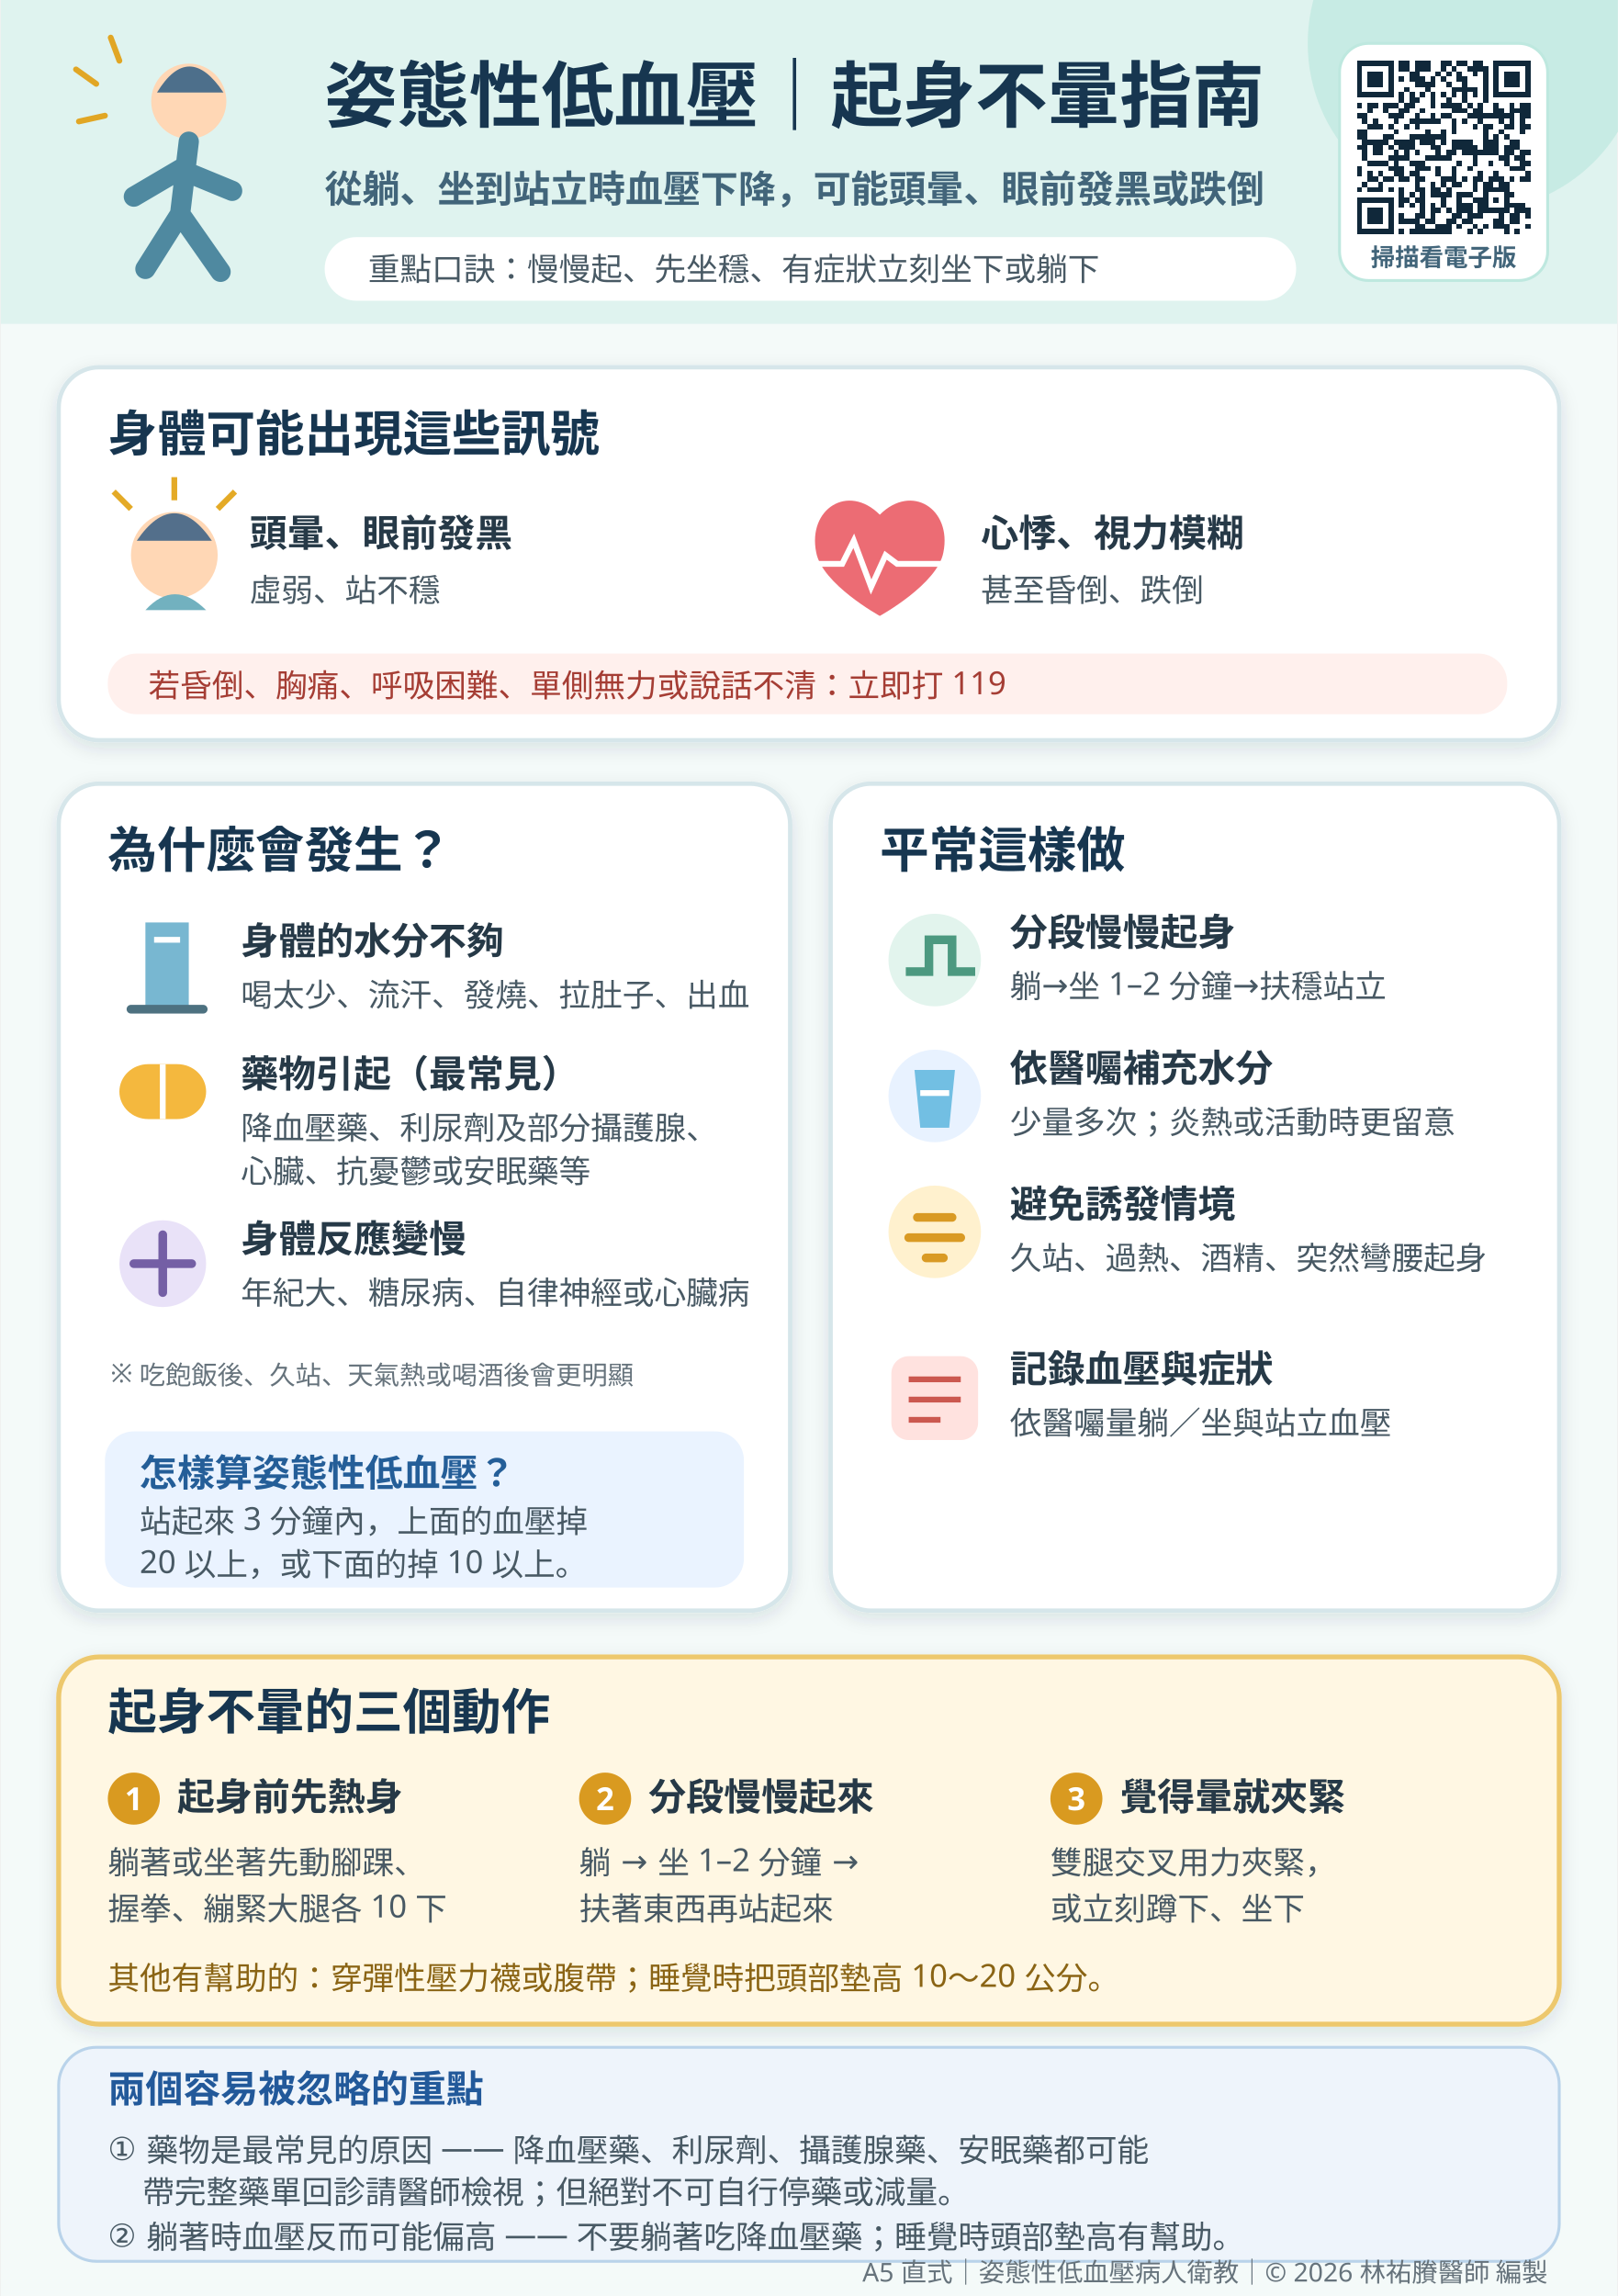
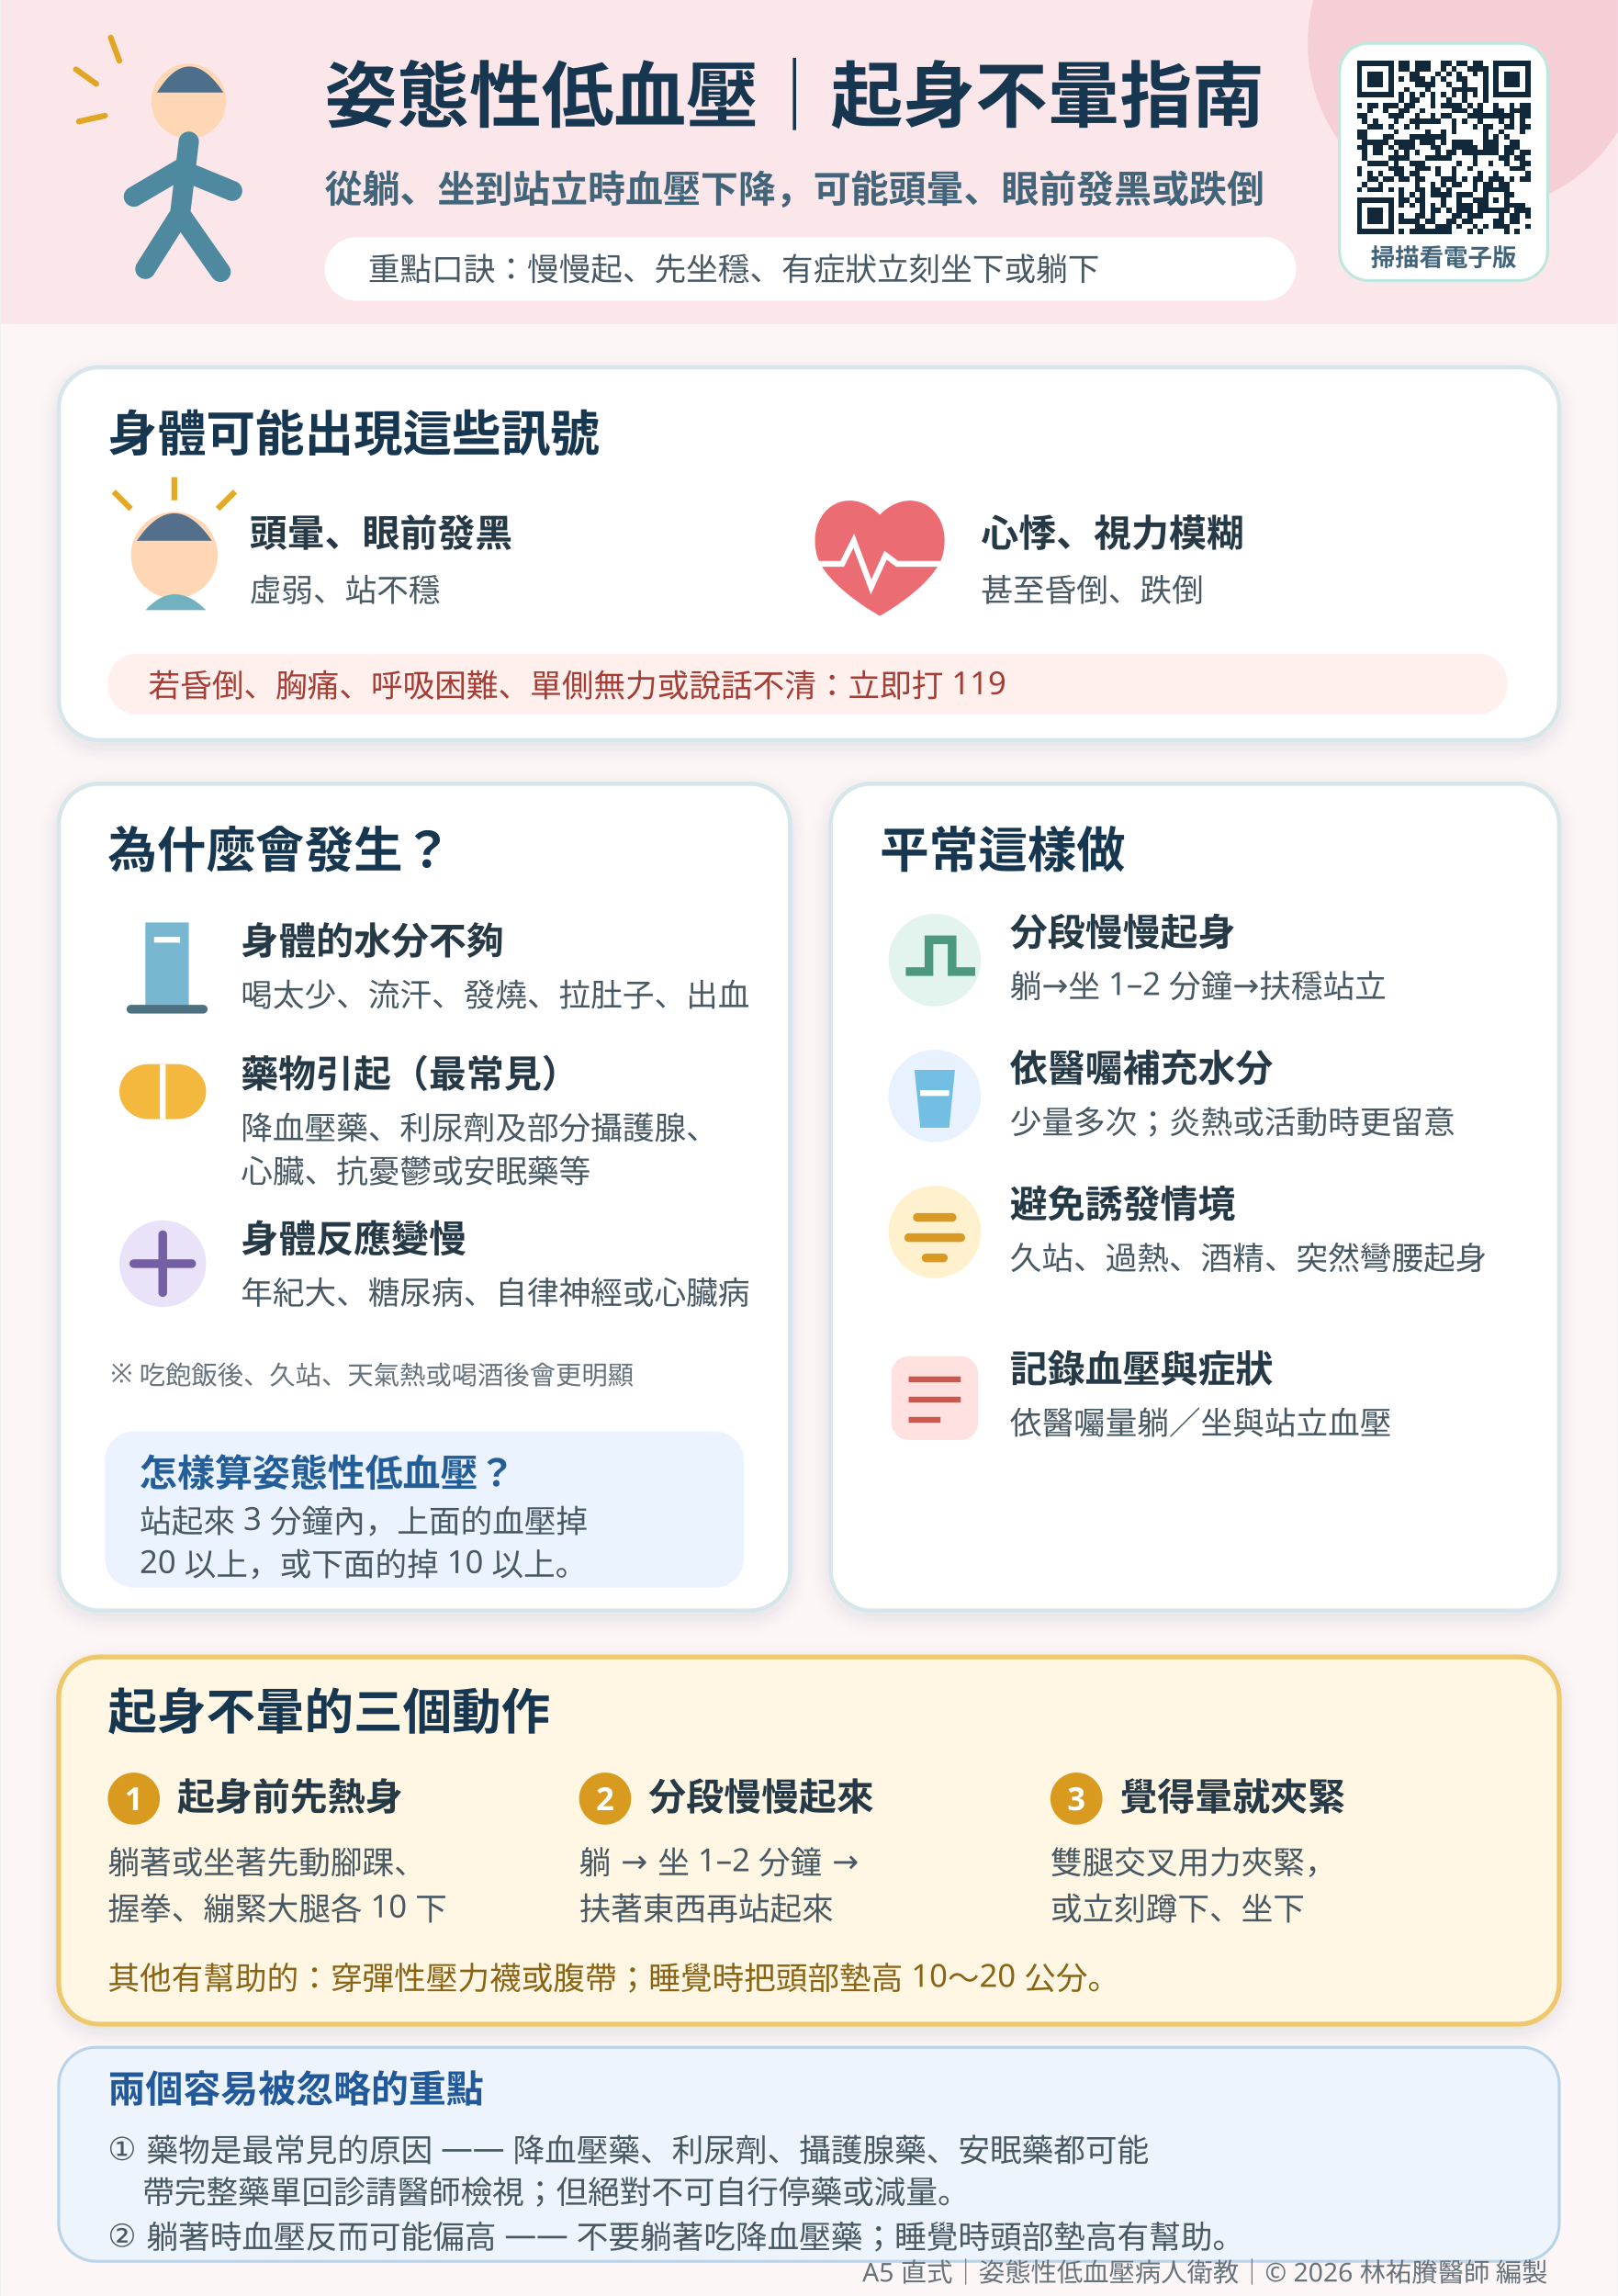
<svg xmlns="http://www.w3.org/2000/svg" width="148mm" height="210mm" viewBox="0 0 559 794">
  <defs>
    <style>
.t{font:700 25px 'Microsoft JhengHei','Noto Sans TC',sans-serif;fill:#173650}.st{font:700 13px 'Microsoft JhengHei','Noto Sans TC',sans-serif;fill:#42657a}.h{font:700 17px 'Microsoft JhengHei','Noto Sans TC',sans-serif;fill:#173650}.b{font:600 13px 'Microsoft JhengHei','Noto Sans TC',sans-serif;fill:#263947}.s{font:500 11px 'Microsoft JhengHei','Noto Sans TC',sans-serif;fill:#485964}.xs{font:500 9px 'Microsoft JhengHei','Noto Sans TC',sans-serif;fill:#66737c}.card{fill:#fff;stroke:#d6e6ea;stroke-width:1.5}.line{stroke-linecap:round;stroke-linejoin:round}</style>
    <filter id="sh">
      <feDropShadow dx="0" dy="2" stdDeviation="3" flood-color="#173650" flood-opacity=".12" />
    </filter>
  </defs>
-   <rect width="559" height="794" fill="#f4faf9" />
-   <path d="M0 0h559v112H0z" fill="#dff3ef" />
-   <circle cx="510" cy="15" r="58" fill="#bee8df" opacity=".7" />
+   <rect width="559" height="794" fill="#fdf6f7" />
+   <path d="M0 0h559v112H0z" fill="#fbe7ea" />
+   <circle cx="510" cy="15" r="58" fill="#f3c3cd" opacity=".7" />
  <g transform="translate(23 18)">
    <circle cx="42" cy="17" r="13" fill="#ffd7b5" />
    <path d="M31 14q11-18 23 0" fill="#4d6f8b" />
    <path d="M42 31l-3 25M40 40L23 50M40 41l17 7M39 56L27 75M39 56l14 20" fill="none" stroke="#4f89a0" stroke-width="7" class="line" />
    <path d="M10 11l-7-5M13 22l-9 2M18 3l-3-8" stroke="#e1a624" stroke-width="2" class="line" />
  </g>
  <text x="112" y="42" class="t">姿態性低血壓｜起身不暈指南</text>
  <text x="112" y="70" class="st">從躺、坐到站立時血壓下降，可能頭暈、眼前發黑或跌倒</text>
  <rect x="112" y="82" width="336" height="22" rx="11" fill="#fff" />
  <text x="127" y="97" class="s">重點口訣：慢慢起、先坐穩、有症狀立刻坐下或躺下</text>
  <rect x="20" y="127" width="519" height="129" rx="14" class="card" filter="url(#sh)" />
  <text x="37" y="156" class="h">身體可能出現這些訊號</text>
  <g transform="translate(38 173)">
    <circle cx="22" cy="19" r="15" fill="#ffd7b5" />
    <path d="M9 14q13-19 26 0" fill="#536f8b" />
    <path d="M7 3L1-3M37 3l6-6M22 0v-8" stroke="#e4aa26" stroke-width="2" />
    <path d="M12 38q10-11 21 0" fill="#72b1bf" />
    <text x="48" y="16" class="b">頭暈、眼前發黑</text>
    <text x="48" y="35" class="s">虛弱、站不穩</text>
  </g>
  <g transform="translate(284 173)">
    <path d="M20 5C9-6-5 3-2 18c2 11 22 22 22 22s20-11 22-22C45 3 31-6 20 5z" fill="#ec6c74" />
    <path d="M-3 22h10l4-8 6 16 5-11 4 3h17" fill="none" stroke="#fff" stroke-width="2" />
    <text x="55" y="16" class="b">心悸、視力模糊</text>
    <text x="55" y="35" class="s">甚至昏倒、跌倒</text>
  </g>
  <rect x="37" y="226" width="484" height="21" rx="10" fill="#fff0ed" />
  <text x="51" y="241" class="s" style="fill:#a53d34">若昏倒、胸痛、呼吸困難、單側無力或說話不清：立即打 119</text>
  <rect x="20" y="271" width="253" height="286" rx="14" class="card" filter="url(#sh)" />
  <text x="37" y="300" class="h">為什麼會發生？</text>
  <g transform="translate(38 317)">
    <path d="M12 2h15v30H12z" fill="#78b7d1" />
    <path d="M15 8h9" stroke="#fff" stroke-width="2" />
    <path d="M7 32h25" stroke="#4d7180" stroke-width="3" class="line" />
    <text x="45" y="13" class="b">身體的水分不夠</text>
    <text x="45" y="31" class="s">喝太少、流汗、發燒、拉肚子、出血</text>
  </g>
  <g transform="translate(38 363)">
    <rect x="3" y="5" width="30" height="19" rx="10" fill="#f4b83e" />
    <path d="M18 5v19" stroke="#fff" stroke-width="2" />
    <text x="45" y="13" class="b">藥物引起（最常見）</text>
    <text x="45" y="31" class="s">降血壓藥、利尿劑及部分攝護腺、</text>
    <text x="45" y="46" class="s">心臟、抗憂鬱或安眠藥等</text>
  </g>
  <g transform="translate(38 422)">
    <circle cx="18" cy="15" r="15" fill="#e9e2f8" />
    <path d="M18 5v20M8 15h20" stroke="#745fa5" stroke-width="3" class="line" />
    <text x="45" y="11" class="b">身體反應變慢</text>
    <text x="45" y="29" class="s">年紀大、糖尿病、自律神經或心臟病</text>
  </g>
  <text x="38" y="478" class="xs">※ 吃飽飯後、久站、天氣熱或喝酒後會更明顯</text>
  <rect x="36" y="495" width="221" height="54" rx="10" fill="#eaf3ff" />
  <text x="48" y="514" class="b" style="fill:#245e98">怎樣算姿態性低血壓？</text>
  <text x="48" y="530" class="s">站起來 3 分鐘內，上面的血壓掉</text>
  <text x="48" y="544" class="s">20 以上，或下面的掉 10 以上。</text>
  <rect x="287" y="271" width="252" height="286" rx="14" class="card" filter="url(#sh)" />
  <text x="304" y="300" class="h">平常這樣做</text>
  <g transform="translate(306 316)">
    <circle cx="17" cy="16" r="16" fill="#e2f4ed" />
    <path d="M7 20h8V9h8v11h8" fill="none" stroke="#4c9980" stroke-width="3" />
    <text x="43" y="11" class="b">分段慢慢起身</text>
    <text x="43" y="29" class="s">躺→坐 1–2 分鐘→扶穩站立</text>
  </g>
  <g transform="translate(306 363)">
    <circle cx="17" cy="16" r="16" fill="#e8f2ff" />
    <path d="M10 7h14l-2 20H12z" fill="#72bfe3" />
    <path d="M12 15h10" stroke="#fff" stroke-width="2" />
    <text x="43" y="11" class="b">依醫囑補充水分</text>
    <text x="43" y="29" class="s">少量多次；炎熱或活動時更留意</text>
  </g>
  <g transform="translate(306 410)">
    <circle cx="17" cy="16" r="16" fill="#fff1ce" />
    <path d="M8 18h18M11 11h12M14 25h6" stroke="#d99a24" stroke-width="3" class="line" />
    <text x="43" y="11" class="b">避免誘發情境</text>
    <text x="43" y="29" class="s">久站、過熱、酒精、突然彎腰起身</text>
  </g>
  <g transform="translate(306 467)">
    <rect x="2" y="2" width="30" height="29" rx="6" fill="#ffe2df" />
    <path d="M8 10h18M8 17h18M8 24h11" stroke="#cb584f" stroke-width="2" />
    <text x="43" y="11" class="b">記錄血壓與症狀</text>
    <text x="43" y="29" class="s">依醫囑量躺／坐與站立血壓</text>
  </g>
  <rect x="20" y="573" width="519" height="127" rx="14" fill="#fff7e3" stroke="#edc86d" stroke-width="1.7" filter="url(#sh)" />
  <text x="37" y="598" class="h">起身不暈的三個動作</text>
  <circle cx="46" cy="622" r="9" fill="#d99a20" />
  <text x="46" y="626" text-anchor="middle" style="font:700 11px sans-serif;fill:#fff">1</text>
  <text x="61" y="626" class="b">起身前先熱身</text>
  <text x="37" y="648" class="s">躺著或坐著先動腳踝、</text>
  <text x="37" y="664" class="s">握拳、繃緊大腿各 10 下</text>
  <circle cx="209" cy="622" r="9" fill="#d99a20" />
  <text x="209" y="626" text-anchor="middle" style="font:700 11px sans-serif;fill:#fff">2</text>
  <text x="224" y="626" class="b">分段慢慢起來</text>
  <text x="200" y="648" class="s">躺 → 坐 1–2 分鐘 →</text>
  <text x="200" y="664" class="s">扶著東西再站起來</text>
  <circle cx="372" cy="622" r="9" fill="#d99a20" />
  <text x="372" y="626" text-anchor="middle" style="font:700 11px sans-serif;fill:#fff">3</text>
  <text x="387" y="626" class="b">覺得暈就夾緊</text>
  <text x="363" y="648" class="s">雙腿交叉用力夾緊，</text>
  <text x="363" y="664" class="s">或立刻蹲下、坐下</text>
  <text x="37" y="688" class="s" style="fill:#8a6414">其他有幫助的：穿彈性壓力襪或腹帶；睡覺時把頭部墊高 10～20 公分。</text>
  <rect x="20" y="708" width="519" height="74" rx="13" fill="#eef4fb" stroke="#b9d3ea" />
  <text x="37" y="727" class="b" style="fill:#22599a">兩個容易被忽略的重點</text>
  <text x="37" y="747" class="s">① 藥物是最常見的原因 —— 降血壓藥、利尿劑、攝護腺藥、安眠藥都可能</text>
  <text x="49" y="762" class="s">帶完整藥單回診請醫師檢視；但絕對不可自行停藥或減量。</text>
  <text x="37" y="777" class="s">② 躺著時血壓反而可能偏高 —— 不要躺著吃降血壓藥；睡覺時頭部墊高有幫助。</text>
  <text x="535" y="789" text-anchor="end" class="xs">A5 直式｜姿態性低血壓病人衛教｜© 2026 林祐賸醫師 編製</text>
  <g id="qr">
    <rect x="463" y="15" width="72" height="82" rx="10" fill="#fff" stroke="#bee8df" />
    <g transform="translate(469 21) scale(1.818182)" shape-rendering="crispEdges">
      <path d="M0 0h7v1h-7zM8 0h2v1h-2zM11 0h3v1h-3zM16 0h2v1h-2zM19 0h2v1h-2zM22 0h2v1h-2zM26 0h7v1h-7zM0 1h1v1h-1zM6 1h1v1h-1zM8 1h2v1h-2zM11 1h3v1h-3zM16 1h1v1h-1zM18 1h1v1h-1zM21 1h4v1h-4zM26 1h1v1h-1zM32 1h1v1h-1zM0 2h1v1h-1zM2 2h3v1h-3zM6 2h1v1h-1zM10 2h2v1h-2zM15 2h1v1h-1zM17 2h1v1h-1zM19 2h1v1h-1zM22 2h1v1h-1zM24 2h1v1h-1zM26 2h1v1h-1zM28 2h3v1h-3zM32 2h1v1h-1zM0 3h1v1h-1zM2 3h3v1h-3zM6 3h1v1h-1zM8 3h1v1h-1zM10 3h3v1h-3zM14 3h1v1h-1zM16 3h1v1h-1zM19 3h2v1h-2zM24 3h1v1h-1zM26 3h1v1h-1zM28 3h3v1h-3zM32 3h1v1h-1zM0 4h1v1h-1zM2 4h3v1h-3zM6 4h1v1h-1zM11 4h4v1h-4zM17 4h1v1h-1zM20 4h1v1h-1zM24 4h1v1h-1zM26 4h1v1h-1zM28 4h3v1h-3zM32 4h1v1h-1zM0 5h1v1h-1zM6 5h1v1h-1zM9 5h1v1h-1zM13 5h1v1h-1zM18 5h5v1h-5zM24 5h1v1h-1zM26 5h1v1h-1zM32 5h1v1h-1zM0 6h7v1h-7zM8 6h1v1h-1zM10 6h1v1h-1zM12 6h1v1h-1zM14 6h1v1h-1zM16 6h1v1h-1zM18 6h1v1h-1zM20 6h1v1h-1zM22 6h1v1h-1zM24 6h1v1h-1zM26 6h7v1h-7zM8 7h1v1h-1zM10 7h2v1h-2zM14 7h1v1h-1zM17 7h1v1h-1zM20 7h1v1h-1zM24 7h1v1h-1zM0 8h1v1h-1zM2 8h2v1h-2zM5 8h3v1h-3zM9 8h2v1h-2zM14 8h1v1h-1zM16 8h4v1h-4zM21 8h1v1h-1zM23 8h1v1h-1zM26 8h1v1h-1zM29 8h1v1h-1zM31 8h2v1h-2zM2 9h1v1h-1zM5 9h1v1h-1zM8 9h2v1h-2zM12 9h1v1h-1zM18 9h3v1h-3zM22 9h2v1h-2zM26 9h2v1h-2zM29 9h4v1h-4zM0 10h2v1h-2zM6 10h3v1h-3zM11 10h1v1h-1zM14 10h1v1h-1zM16 10h2v1h-2zM21 10h9v1h-9zM31 10h2v1h-2zM1 11h1v1h-1zM3 11h1v1h-1zM7 11h1v1h-1zM10 11h6v1h-6zM18 11h1v1h-1zM20 11h1v1h-1zM23 11h1v1h-1zM27 11h1v1h-1zM29 11h1v1h-1zM31 11h1v1h-1zM2 12h3v1h-3zM6 12h1v1h-1zM9 12h1v1h-1zM11 12h1v1h-1zM18 12h1v1h-1zM22 12h1v1h-1zM24 12h2v1h-2zM28 12h2v1h-2zM31 12h2v1h-2zM0 13h2v1h-2zM7 13h1v1h-1zM13 13h1v1h-1zM16 13h1v1h-1zM18 13h1v1h-1zM24 13h1v1h-1zM27 13h1v1h-1zM31 13h1v1h-1zM0 14h2v1h-2zM5 14h2v1h-2zM10 14h7v1h-7zM24 14h1v1h-1zM26 14h1v1h-1zM28 14h1v1h-1zM1 15h5v1h-5zM7 15h4v1h-4zM12 15h3v1h-3zM16 15h1v1h-1zM18 15h4v1h-4zM24 15h3v1h-3zM29 15h2v1h-2zM0 16h2v1h-2zM3 16h2v1h-2zM6 16h1v1h-1zM8 16h3v1h-3zM14 16h2v1h-2zM18 16h5v1h-5zM24 16h3v1h-3zM28 16h3v1h-3zM1 17h1v1h-1zM3 17h2v1h-2zM7 17h1v1h-1zM9 17h1v1h-1zM11 17h1v1h-1zM15 17h1v1h-1zM17 17h2v1h-2zM20 17h7v1h-7zM28 17h2v1h-2zM31 17h2v1h-2zM1 18h1v1h-1zM6 18h4v1h-4zM13 18h5v1h-5zM22 18h1v1h-1zM27 18h2v1h-2zM30 18h2v1h-2zM2 19h4v1h-4zM7 19h1v1h-1zM10 19h3v1h-3zM19 19h1v1h-1zM22 19h1v1h-1zM25 19h1v1h-1zM28 19h1v1h-1zM31 19h2v1h-2zM0 20h1v1h-1zM6 20h3v1h-3zM11 20h3v1h-3zM15 20h1v1h-1zM18 20h1v1h-1zM21 20h1v1h-1zM29 20h3v1h-3zM0 21h1v1h-1zM2 21h1v1h-1zM4 21h1v1h-1zM7 21h2v1h-2zM10 21h2v1h-2zM15 21h1v1h-1zM18 21h1v1h-1zM23 21h1v1h-1zM26 21h1v1h-1zM32 21h1v1h-1zM2 22h2v1h-2zM5 22h2v1h-2zM8 22h2v1h-2zM11 22h2v1h-2zM16 22h3v1h-3zM20 22h1v1h-1zM22 22h2v1h-2zM25 22h3v1h-3zM29 22h1v1h-1zM31 22h2v1h-2zM1 23h1v1h-1zM4 23h1v1h-1zM11 23h1v1h-1zM14 23h1v1h-1zM16 23h1v1h-1zM18 23h2v1h-2zM22 23h1v1h-1zM24 23h2v1h-2zM27 23h2v1h-2zM0 24h1v1h-1zM2 24h3v1h-3zM6 24h1v1h-1zM8 24h1v1h-1zM11 24h2v1h-2zM14 24h2v1h-2zM17 24h1v1h-1zM22 24h1v1h-1zM24 24h5v1h-5zM8 25h1v1h-1zM10 25h1v1h-1zM12 25h1v1h-1zM14 25h4v1h-4zM19 25h3v1h-3zM24 25h1v1h-1zM28 25h2v1h-2zM0 26h7v1h-7zM8 26h2v1h-2zM11 26h2v1h-2zM16 26h1v1h-1zM19 26h1v1h-1zM22 26h3v1h-3zM26 26h1v1h-1zM28 26h1v1h-1zM0 27h1v1h-1zM6 27h1v1h-1zM8 27h1v1h-1zM10 27h1v1h-1zM12 27h1v1h-1zM14 27h1v1h-1zM16 27h1v1h-1zM19 27h3v1h-3zM23 27h2v1h-2zM28 27h4v1h-4zM0 28h1v1h-1zM2 28h3v1h-3zM6 28h1v1h-1zM12 28h1v1h-1zM14 28h2v1h-2zM17 28h1v1h-1zM19 28h3v1h-3zM23 28h6v1h-6zM30 28h3v1h-3zM0 29h1v1h-1zM2 29h3v1h-3zM6 29h1v1h-1zM8 29h1v1h-1zM11 29h2v1h-2zM14 29h1v1h-1zM18 29h2v1h-2zM21 29h3v1h-3zM27 29h1v1h-1zM29 29h2v1h-2zM32 29h1v1h-1zM0 30h1v1h-1zM2 30h3v1h-3zM6 30h1v1h-1zM8 30h4v1h-4zM13 30h2v1h-2zM17 30h2v1h-2zM20 30h2v1h-2zM26 30h2v1h-2zM29 30h2v1h-2zM0 31h1v1h-1zM6 31h1v1h-1zM11 31h2v1h-2zM15 31h3v1h-3zM19 31h1v1h-1zM22 31h1v1h-1zM24 31h1v1h-1zM26 31h3v1h-3zM32 31h1v1h-1zM0 32h7v1h-7zM8 32h1v1h-1zM10 32h8v1h-8zM21 32h1v1h-1zM23 32h1v1h-1zM28 32h1v1h-1zM30 32h1v1h-1z" fill="#10283a" />
    </g>
    <text x="499" y="92" text-anchor="middle" style="font:700 8.4px 'Microsoft JhengHei','Noto Sans TC',sans-serif;fill:#42657a">掃描看電子版</text>
  </g>
</svg>
